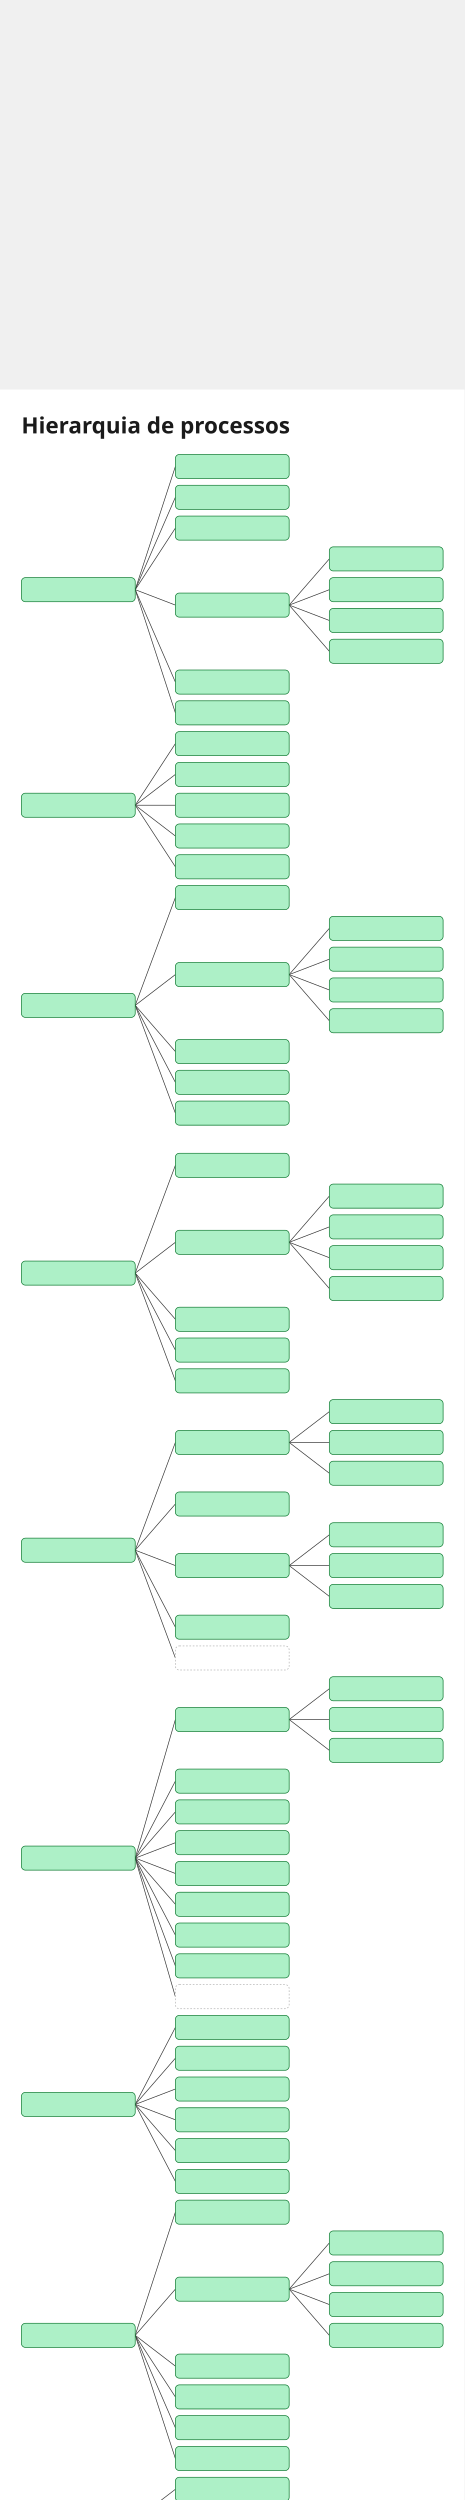
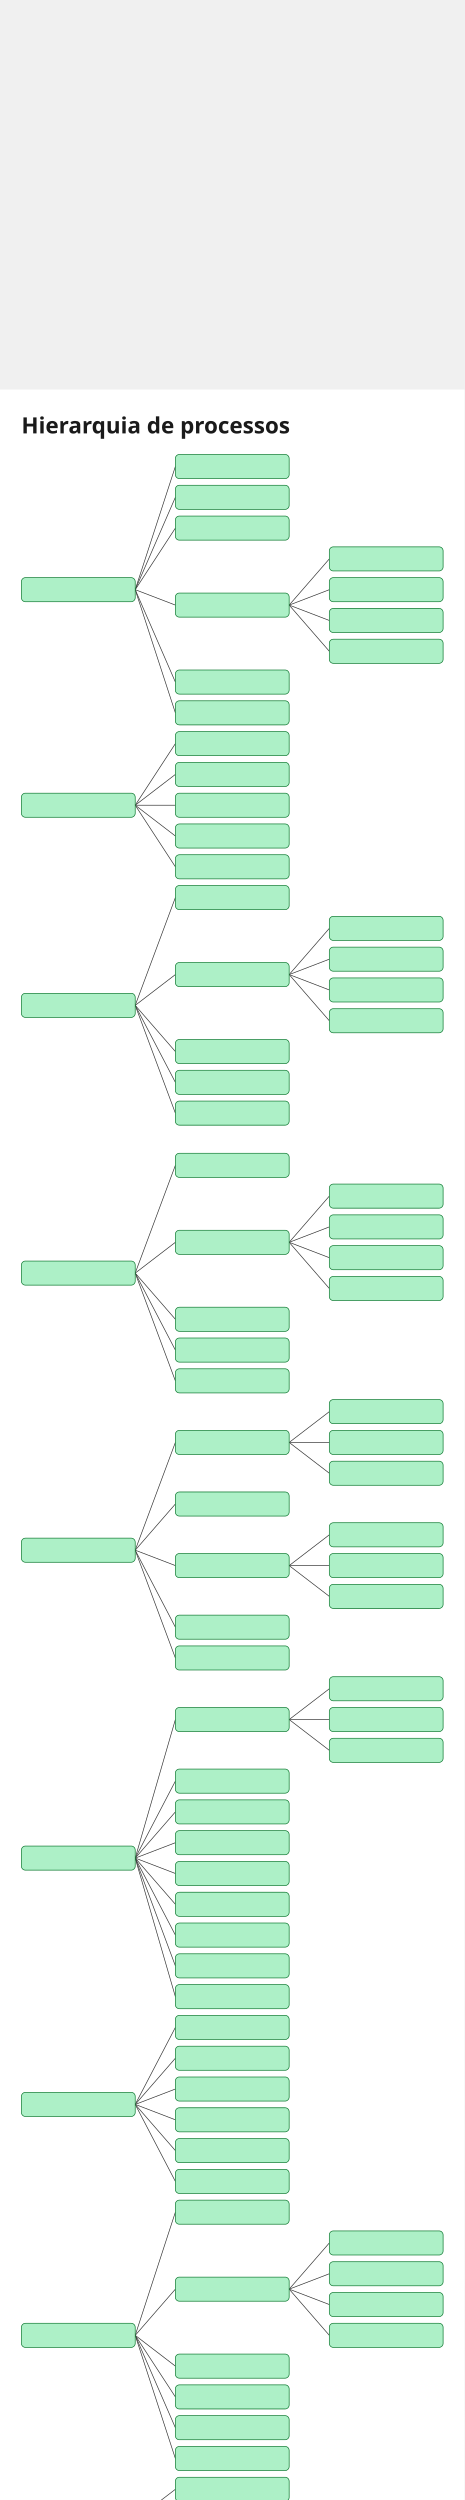
<svg xmlns="http://www.w3.org/2000/svg">
  <g id="f_hier" transform="translate(0,1164)" data-frame="Hierarquia de processos">
    <rect data-type="frame" x="0" y="0" width="1388" height="7470" fill="#ffffff" />
    <text x="64" y="131" font-family="noto_sans" font-size="67" font-weight="bold" fill="#1a1a1a">Hierarquia de processos</text>
    <line x1="404" y1="598" x2="524" y2="230" stroke="#313131" stroke-width="2" data-shape="elbowed" data-start="h_P_01" data-end="h_P_02" data-start-side="right" data-end-side="left" />
    <line x1="404" y1="598" x2="524" y2="322" stroke="#313131" stroke-width="2" data-shape="elbowed" data-start="h_P_01" data-end="h_P_03" data-start-side="right" data-end-side="left" />
    <line x1="404" y1="598" x2="524" y2="414" stroke="#313131" stroke-width="2" data-shape="elbowed" data-start="h_P_01" data-end="h_P_04" data-start-side="right" data-end-side="left" />
    <line x1="404" y1="598" x2="524" y2="644" stroke="#313131" stroke-width="2" data-shape="elbowed" data-start="h_P_01" data-end="h_P_05" data-start-side="right" data-end-side="left" />
    <line x1="404" y1="598" x2="524" y2="874" stroke="#313131" stroke-width="2" data-shape="elbowed" data-start="h_P_01" data-end="h_P_06" data-start-side="right" data-end-side="left" />
    <line x1="404" y1="598" x2="524" y2="966" stroke="#313131" stroke-width="2" data-shape="elbowed" data-start="h_P_01" data-end="h_P_07" data-start-side="right" data-end-side="left" />
    <line x1="404" y1="1242" x2="524" y2="1058" stroke="#313131" stroke-width="2" data-shape="elbowed" data-start="h_P_08" data-end="h_P_09" data-start-side="right" data-end-side="left" />
    <line x1="404" y1="1242" x2="524" y2="1150" stroke="#313131" stroke-width="2" data-shape="elbowed" data-start="h_P_08" data-end="h_P_10" data-start-side="right" data-end-side="left" />
    <line x1="404" y1="1242" x2="524" y2="1242" stroke="#313131" stroke-width="2" data-shape="elbowed" data-start="h_P_08" data-end="h_P_11" data-start-side="right" data-end-side="left" />
    <line x1="404" y1="1242" x2="524" y2="1334" stroke="#313131" stroke-width="2" data-shape="elbowed" data-start="h_P_08" data-end="h_P_12" data-start-side="right" data-end-side="left" />
    <line x1="404" y1="1242" x2="524" y2="1426" stroke="#313131" stroke-width="2" data-shape="elbowed" data-start="h_P_08" data-end="h_P_13" data-start-side="right" data-end-side="left" />
    <line x1="404" y1="1840" x2="524" y2="1518" stroke="#313131" stroke-width="2" data-shape="elbowed" data-start="h_P_14" data-end="h_P_15" data-start-side="right" data-end-side="left" />
    <line x1="404" y1="1840" x2="524" y2="1748" stroke="#313131" stroke-width="2" data-shape="elbowed" data-start="h_P_14" data-end="h_P_16" data-start-side="right" data-end-side="left" />
    <line x1="404" y1="1840" x2="524" y2="1978" stroke="#313131" stroke-width="2" data-shape="elbowed" data-start="h_P_14" data-end="h_P_17" data-start-side="right" data-end-side="left" />
    <line x1="404" y1="1840" x2="524" y2="2070" stroke="#313131" stroke-width="2" data-shape="elbowed" data-start="h_P_14" data-end="h_P_18" data-start-side="right" data-end-side="left" />
    <line x1="404" y1="1840" x2="524" y2="2162" stroke="#313131" stroke-width="2" data-shape="elbowed" data-start="h_P_14" data-end="h_P_19" data-start-side="right" data-end-side="left" />
    <line x1="404" y1="2640" x2="524" y2="2318" stroke="#313131" stroke-width="2" data-shape="elbowed" data-start="h_P_20" data-end="h_P_21" data-start-side="right" data-end-side="left" />
    <line x1="404" y1="2640" x2="524" y2="2548" stroke="#313131" stroke-width="2" data-shape="elbowed" data-start="h_P_20" data-end="h_P_22" data-start-side="right" data-end-side="left" />
    <line x1="404" y1="2640" x2="524" y2="2778" stroke="#313131" stroke-width="2" data-shape="elbowed" data-start="h_P_20" data-end="h_P_23" data-start-side="right" data-end-side="left" />
    <line x1="404" y1="2640" x2="524" y2="2870" stroke="#313131" stroke-width="2" data-shape="elbowed" data-start="h_P_20" data-end="h_P_24" data-start-side="right" data-end-side="left" />
    <line x1="404" y1="2640" x2="524" y2="2962" stroke="#313131" stroke-width="2" data-shape="elbowed" data-start="h_P_20" data-end="h_P_25" data-start-side="right" data-end-side="left" />
    <line x1="404" y1="3468" x2="524" y2="3146" stroke="#313131" stroke-width="2" data-shape="elbowed" data-start="h_P_26" data-end="h_P_27" data-start-side="right" data-end-side="left" />
    <line x1="404" y1="3468" x2="524" y2="3330" stroke="#313131" stroke-width="2" data-shape="elbowed" data-start="h_P_26" data-end="h_P_28" data-start-side="right" data-end-side="left" />
    <line x1="404" y1="3468" x2="524" y2="3514" stroke="#313131" stroke-width="2" data-shape="elbowed" data-start="h_P_26" data-end="h_P_29" data-start-side="right" data-end-side="left" />
    <line x1="404" y1="3468" x2="524" y2="3698" stroke="#313131" stroke-width="2" data-shape="elbowed" data-start="h_P_26" data-end="h_P_30" data-start-side="right" data-end-side="left" />
    <line x1="404" y1="4388" x2="524" y2="3974" stroke="#313131" stroke-width="2" data-shape="elbowed" data-start="h_P_31" data-end="h_P_32" data-start-side="right" data-end-side="left" />
    <line x1="404" y1="4388" x2="524" y2="4158" stroke="#313131" stroke-width="2" data-shape="elbowed" data-start="h_P_31" data-end="h_P_33" data-start-side="right" data-end-side="left" />
    <line x1="404" y1="4388" x2="524" y2="4250" stroke="#313131" stroke-width="2" data-shape="elbowed" data-start="h_P_31" data-end="h_P_34" data-start-side="right" data-end-side="left" />
    <line x1="404" y1="4388" x2="524" y2="4342" stroke="#313131" stroke-width="2" data-shape="elbowed" data-start="h_P_31" data-end="h_P_35" data-start-side="right" data-end-side="left" />
    <line x1="404" y1="4388" x2="524" y2="4434" stroke="#313131" stroke-width="2" data-shape="elbowed" data-start="h_P_31" data-end="h_P_36" data-start-side="right" data-end-side="left" />
    <line x1="404" y1="4388" x2="524" y2="4526" stroke="#313131" stroke-width="2" data-shape="elbowed" data-start="h_P_31" data-end="h_P_37" data-start-side="right" data-end-side="left" />
    <line x1="404" y1="4388" x2="524" y2="4618" stroke="#313131" stroke-width="2" data-shape="elbowed" data-start="h_P_31" data-end="h_P_38" data-start-side="right" data-end-side="left" />
    <line x1="404" y1="4388" x2="524" y2="4710" stroke="#313131" stroke-width="2" data-shape="elbowed" data-start="h_P_31" data-end="h_P_39" data-start-side="right" data-end-side="left" />
    <line x1="404" y1="5124" x2="524" y2="4894" stroke="#313131" stroke-width="2" data-shape="elbowed" data-start="h_P_40" data-end="h_P_41" data-start-side="right" data-end-side="left" />
    <line x1="404" y1="5124" x2="524" y2="4986" stroke="#313131" stroke-width="2" data-shape="elbowed" data-start="h_P_40" data-end="h_P_42" data-start-side="right" data-end-side="left" />
    <line x1="404" y1="5124" x2="524" y2="5078" stroke="#313131" stroke-width="2" data-shape="elbowed" data-start="h_P_40" data-end="h_P_43" data-start-side="right" data-end-side="left" />
    <line x1="404" y1="5124" x2="524" y2="5170" stroke="#313131" stroke-width="2" data-shape="elbowed" data-start="h_P_40" data-end="h_P_44" data-start-side="right" data-end-side="left" />
    <line x1="404" y1="5124" x2="524" y2="5262" stroke="#313131" stroke-width="2" data-shape="elbowed" data-start="h_P_40" data-end="h_P_45" data-start-side="right" data-end-side="left" />
    <line x1="404" y1="5124" x2="524" y2="5354" stroke="#313131" stroke-width="2" data-shape="elbowed" data-start="h_P_40" data-end="h_P_46" data-start-side="right" data-end-side="left" />
    <line x1="404" y1="5814" x2="524" y2="5446" stroke="#313131" stroke-width="2" data-shape="elbowed" data-start="h_P_47" data-end="h_P_48" data-start-side="right" data-end-side="left" />
    <line x1="404" y1="5814" x2="524" y2="5676" stroke="#313131" stroke-width="2" data-shape="elbowed" data-start="h_P_47" data-end="h_P_49" data-start-side="right" data-end-side="left" />
    <line x1="404" y1="5814" x2="524" y2="5906" stroke="#313131" stroke-width="2" data-shape="elbowed" data-start="h_P_47" data-end="h_P_50" data-start-side="right" data-end-side="left" />
    <line x1="404" y1="5814" x2="524" y2="5998" stroke="#313131" stroke-width="2" data-shape="elbowed" data-start="h_P_47" data-end="h_P_51" data-start-side="right" data-end-side="left" />
    <line x1="404" y1="5814" x2="524" y2="6090" stroke="#313131" stroke-width="2" data-shape="elbowed" data-start="h_P_47" data-end="h_P_52" data-start-side="right" data-end-side="left" />
    <line x1="404" y1="5814" x2="524" y2="6182" stroke="#313131" stroke-width="2" data-shape="elbowed" data-start="h_P_47" data-end="h_P_53" data-start-side="right" data-end-side="left" />
    <line x1="404" y1="6366" x2="524" y2="6274" stroke="#313131" stroke-width="2" data-shape="elbowed" data-start="h_P_54" data-end="h_P_55" data-start-side="right" data-end-side="left" />
    <line x1="404" y1="6366" x2="524" y2="6366" stroke="#313131" stroke-width="2" data-shape="elbowed" data-start="h_P_54" data-end="h_P_56" data-start-side="right" data-end-side="left" />
    <line x1="404" y1="6366" x2="524" y2="6458" stroke="#313131" stroke-width="2" data-shape="elbowed" data-start="h_P_54" data-end="h_P_57" data-start-side="right" data-end-side="left" />
    <line x1="864" y1="644" x2="984" y2="506" stroke="#313131" stroke-width="2" data-shape="elbowed" data-start="h_P_05" data-end="h_P_61" data-start-side="right" data-end-side="left" />
    <line x1="864" y1="644" x2="984" y2="598" stroke="#313131" stroke-width="2" data-shape="elbowed" data-start="h_P_05" data-end="h_P_62" data-start-side="right" data-end-side="left" />
    <line x1="864" y1="644" x2="984" y2="690" stroke="#313131" stroke-width="2" data-shape="elbowed" data-start="h_P_05" data-end="h_P_63" data-start-side="right" data-end-side="left" />
    <line x1="864" y1="644" x2="984" y2="782" stroke="#313131" stroke-width="2" data-shape="elbowed" data-start="h_P_05" data-end="h_P_64" data-start-side="right" data-end-side="left" />
    <line x1="864" y1="1748" x2="984" y2="1610" stroke="#313131" stroke-width="2" data-shape="elbowed" data-start="h_P_16" data-end="h_P_65" data-start-side="right" data-end-side="left" />
    <line x1="864" y1="1748" x2="984" y2="1702" stroke="#313131" stroke-width="2" data-shape="elbowed" data-start="h_P_16" data-end="h_P_66" data-start-side="right" data-end-side="left" />
    <line x1="864" y1="1748" x2="984" y2="1794" stroke="#313131" stroke-width="2" data-shape="elbowed" data-start="h_P_16" data-end="h_P_67" data-start-side="right" data-end-side="left" />
    <line x1="864" y1="1748" x2="984" y2="1886" stroke="#313131" stroke-width="2" data-shape="elbowed" data-start="h_P_16" data-end="h_P_68" data-start-side="right" data-end-side="left" />
    <line x1="864" y1="2548" x2="984" y2="2410" stroke="#313131" stroke-width="2" data-shape="elbowed" data-start="h_P_22" data-end="h_P_69" data-start-side="right" data-end-side="left" />
    <line x1="864" y1="2548" x2="984" y2="2502" stroke="#313131" stroke-width="2" data-shape="elbowed" data-start="h_P_22" data-end="h_P_70" data-start-side="right" data-end-side="left" />
    <line x1="864" y1="2548" x2="984" y2="2594" stroke="#313131" stroke-width="2" data-shape="elbowed" data-start="h_P_22" data-end="h_P_71" data-start-side="right" data-end-side="left" />
    <line x1="864" y1="2548" x2="984" y2="2686" stroke="#313131" stroke-width="2" data-shape="elbowed" data-start="h_P_22" data-end="h_P_72" data-start-side="right" data-end-side="left" />
    <line x1="864" y1="3146" x2="984" y2="3054" stroke="#313131" stroke-width="2" data-shape="elbowed" data-start="h_P_27" data-end="h_P_73" data-start-side="right" data-end-side="left" />
    <line x1="864" y1="3146" x2="984" y2="3146" stroke="#313131" stroke-width="2" data-shape="elbowed" data-start="h_P_27" data-end="h_P_74" data-start-side="right" data-end-side="left" />
    <line x1="864" y1="3146" x2="984" y2="3238" stroke="#313131" stroke-width="2" data-shape="elbowed" data-start="h_P_27" data-end="h_P_75" data-start-side="right" data-end-side="left" />
    <line x1="864" y1="3514" x2="984" y2="3422" stroke="#313131" stroke-width="2" data-shape="elbowed" data-start="h_P_29" data-end="h_P_76" data-start-side="right" data-end-side="left" />
    <line x1="864" y1="3514" x2="984" y2="3514" stroke="#313131" stroke-width="2" data-shape="elbowed" data-start="h_P_29" data-end="h_P_77" data-start-side="right" data-end-side="left" />
    <line x1="864" y1="3514" x2="984" y2="3606" stroke="#313131" stroke-width="2" data-shape="elbowed" data-start="h_P_29" data-end="h_P_78" data-start-side="right" data-end-side="left" />
    <line x1="864" y1="3974" x2="984" y2="3882" stroke="#313131" stroke-width="2" data-shape="elbowed" data-start="h_P_32" data-end="h_P_79" data-start-side="right" data-end-side="left" />
    <line x1="864" y1="3974" x2="984" y2="3974" stroke="#313131" stroke-width="2" data-shape="elbowed" data-start="h_P_32" data-end="h_P_80" data-start-side="right" data-end-side="left" />
    <line x1="864" y1="3974" x2="984" y2="4066" stroke="#313131" stroke-width="2" data-shape="elbowed" data-start="h_P_32" data-end="h_P_81" data-start-side="right" data-end-side="left" />
    <line x1="864" y1="5676" x2="984" y2="5538" stroke="#313131" stroke-width="2" data-shape="elbowed" data-start="h_P_49" data-end="h_P_82" data-start-side="right" data-end-side="left" />
    <line x1="864" y1="5676" x2="984" y2="5630" stroke="#313131" stroke-width="2" data-shape="elbowed" data-start="h_P_49" data-end="h_P_83" data-start-side="right" data-end-side="left" />
    <line x1="864" y1="5676" x2="984" y2="5722" stroke="#313131" stroke-width="2" data-shape="elbowed" data-start="h_P_49" data-end="h_P_84" data-start-side="right" data-end-side="left" />
    <line x1="864" y1="5676" x2="984" y2="5814" stroke="#313131" stroke-width="2" data-shape="elbowed" data-start="h_P_49" data-end="h_P_85" data-start-side="right" data-end-side="left" />
    <line x1="404" y1="6660" x2="524" y2="6614" stroke="#313131" stroke-width="2" data-shape="elbowed" data-start="h_P_58" data-end="h_P_86" data-start-side="right" data-end-side="left" />
    <line x1="404" y1="6660" x2="524" y2="6706" stroke="#313131" stroke-width="2" data-shape="elbowed" data-start="h_P_58" data-end="h_P_87" data-start-side="right" data-end-side="left" />
    <line x1="404" y1="6936" x2="524" y2="6798" stroke="#313131" stroke-width="2" data-shape="elbowed" data-start="h_P_59" data-end="h_P_88" data-start-side="right" data-end-side="left" />
    <line x1="404" y1="6936" x2="524" y2="6890" stroke="#313131" stroke-width="2" data-shape="elbowed" data-start="h_P_59" data-end="h_P_89" data-start-side="right" data-end-side="left" />
    <line x1="404" y1="6936" x2="524" y2="6982" stroke="#313131" stroke-width="2" data-shape="elbowed" data-start="h_P_59" data-end="h_P_90" data-start-side="right" data-end-side="left" />
    <line x1="404" y1="7258" x2="524" y2="7166" stroke="#313131" stroke-width="2" data-shape="elbowed" data-start="h_P_60" data-end="h_P_91" data-start-side="right" data-end-side="left" />
    <line x1="404" y1="7258" x2="524" y2="7258" stroke="#313131" stroke-width="2" data-shape="elbowed" data-start="h_P_60" data-end="h_P_92" data-start-side="right" data-end-side="left" />
    <line x1="404" y1="7258" x2="524" y2="7350" stroke="#313131" stroke-width="2" data-shape="elbowed" data-start="h_P_60" data-end="h_P_93" data-start-side="right" data-end-side="left" />
    <line x1="404" y1="3468" x2="524" y2="3790" stroke="#313131" stroke-width="2" data-shape="elbowed" data-start="h_P_26" data-end="h_P_94" data-start-side="right" data-end-side="left" />
    <line x1="404" y1="4388" x2="524" y2="4802" stroke="#313131" stroke-width="2" data-shape="elbowed" data-start="h_P_31" data-end="h_P_95" data-start-side="right" data-end-side="left" />
    <line x1="404" y1="6936" x2="524" y2="7074" stroke="#313131" stroke-width="2" data-shape="elbowed" data-start="h_P_59" data-end="h_P_96" data-start-side="right" data-end-side="left" />
    <rect id="h_P_01" x="64" y="562" width="340" height="72" rx="12" fill="#adf0c7" stroke="#067429" stroke-width="2" data-text-color="#1a1a1a" data-font-family="noto_sans" data-content="&lt;b&gt;1 Arquitetar o ecossistema&lt;/b&gt;&lt;br&gt;Gerente de Parcerias" data-font-size="18" data-text-align="left" />
    <rect id="h_P_02" x="524" y="194" width="340" height="72" rx="12" fill="#adf0c7" stroke="#067429" stroke-width="2" data-text-color="#1a1a1a" data-font-family="noto_sans" data-content="&lt;b&gt;1.1 Mapear a rede de valor e o papel da Wise&lt;/b&gt;&lt;br&gt;Gerente de Parcerias" data-font-size="18" data-text-align="left" />
    <rect id="h_P_03" x="524" y="286" width="340" height="72" rx="12" fill="#adf0c7" stroke="#067429" stroke-width="2" data-text-color="#1a1a1a" data-font-family="noto_sans" data-content="&lt;b&gt;1.2 Desenhar a arquitetura de valor para a indústria&lt;/b&gt;&lt;br&gt;Gerente de Parcerias" data-font-size="18" data-text-align="left" />
    <rect id="h_P_04" x="524" y="378" width="340" height="72" rx="12" fill="#adf0c7" stroke="#067429" stroke-width="2" data-text-color="#1a1a1a" data-font-family="noto_sans" data-content="&lt;b&gt;1.3 Definir o perfil de parceiro ideal&lt;/b&gt;&lt;br&gt;Gerente de Parcerias" data-font-size="18" data-text-align="left" />
    <rect id="h_P_05" x="524" y="608" width="340" height="72" rx="12" fill="#adf0c7" stroke="#067429" stroke-width="2" data-text-color="#1a1a1a" data-font-family="noto_sans" data-content="&lt;b&gt;1.4 Definir as regras do programa&lt;/b&gt;&lt;br&gt;Gerente de Parcerias" data-font-size="18" data-text-align="left" />
    <rect id="h_P_06" x="524" y="838" width="340" height="72" rx="12" fill="#adf0c7" stroke="#067429" stroke-width="2" data-text-color="#1a1a1a" data-font-family="noto_sans" data-content="&lt;b&gt;1.5 Definir o modelo econômico do canal&lt;/b&gt;&lt;br&gt;Gerente de Parcerias" data-font-size="18" data-text-align="left" />
    <rect id="h_P_07" x="524" y="930" width="340" height="72" rx="12" fill="#adf0c7" stroke="#067429" stroke-width="2" data-text-color="#1a1a1a" data-font-family="noto_sans" data-content="&lt;b&gt;1.6 Definir a fase e as metas do programa&lt;/b&gt;&lt;br&gt;Diretor" data-font-size="18" data-text-align="left" />
    <rect id="h_P_08" x="64" y="1206" width="340" height="72" rx="12" fill="#adf0c7" stroke="#067429" stroke-width="2" data-text-color="#1a1a1a" data-font-family="noto_sans" data-content="&lt;b&gt;2 Gerir o programa por rituais&lt;/b&gt;&lt;br&gt;Gerente de Parcerias" data-font-size="18" data-text-align="left" />
    <rect id="h_P_09" x="524" y="1022" width="340" height="72" rx="12" fill="#adf0c7" stroke="#067429" stroke-width="2" data-text-color="#1a1a1a" data-font-family="noto_sans" data-content="&lt;b&gt;2.1 Tratar a fila diária de exceções&lt;/b&gt;&lt;br&gt;Gerente de Parcerias" data-font-size="18" data-text-align="left" />
    <rect id="h_P_10" x="524" y="1114" width="340" height="72" rx="12" fill="#adf0c7" stroke="#067429" stroke-width="2" data-text-color="#1a1a1a" data-font-family="noto_sans" data-content="&lt;b&gt;2.2 Revisar o programa com o Igor&lt;/b&gt;&lt;br&gt;Gerente de Parcerias" data-font-size="18" data-text-align="left" />
    <rect id="h_P_11" x="524" y="1206" width="340" height="72" rx="12" fill="#adf0c7" stroke="#067429" stroke-width="2" data-text-color="#1a1a1a" data-font-family="noto_sans" data-content="&lt;b&gt;2.3 Conduzir a mesa mensal do portfólio&lt;/b&gt;&lt;br&gt;Gerente de Parcerias" data-font-size="18" data-text-align="left" />
    <rect id="h_P_12" x="524" y="1298" width="340" height="72" rx="12" fill="#adf0c7" stroke="#067429" stroke-width="2" data-text-color="#1a1a1a" data-font-family="noto_sans" data-content="&lt;b&gt;2.4 Conduzir o fechamento trimestral&lt;/b&gt;&lt;br&gt;Gerente de Parcerias" data-font-size="18" data-text-align="left" />
    <rect id="h_P_13" x="524" y="1390" width="340" height="72" rx="12" fill="#adf0c7" stroke="#067429" stroke-width="2" data-text-color="#1a1a1a" data-font-family="noto_sans" data-content="&lt;b&gt;2.5 Publicar regras e comunicados&lt;/b&gt;&lt;br&gt;Gerente de Parcerias" data-font-size="18" data-text-align="left" />
    <rect id="h_P_14" x="64" y="1804" width="340" height="72" rx="12" fill="#adf0c7" stroke="#067429" stroke-width="2" data-text-color="#1a1a1a" data-font-family="noto_sans" data-content="&lt;b&gt;3 Medir e aprender&lt;/b&gt;&lt;br&gt;Gerente de Parcerias" data-font-size="18" data-text-align="left" />
    <rect id="h_P_15" x="524" y="1482" width="340" height="72" rx="12" fill="#adf0c7" stroke="#067429" stroke-width="2" data-text-color="#1a1a1a" data-font-family="noto_sans" data-content="&lt;b&gt;3.1 Apurar o CAC e o valor devolvido&lt;/b&gt;&lt;br&gt;Gerente de Parcerias" data-font-size="18" data-text-align="left" />
    <rect id="h_P_16" x="524" y="1712" width="340" height="72" rx="12" fill="#adf0c7" stroke="#067429" stroke-width="2" data-text-color="#1a1a1a" data-font-family="noto_sans" data-content="&lt;b&gt;3.2 Classificar os parceiros no cubo&lt;/b&gt;&lt;br&gt;Gerente de Parcerias" data-font-size="18" data-text-align="left" />
    <rect id="h_P_17" x="524" y="1942" width="340" height="72" rx="12" fill="#adf0c7" stroke="#067429" stroke-width="2" data-text-color="#1a1a1a" data-font-family="noto_sans" data-content="&lt;b&gt;3.3 Ouvir o pulso da relação&lt;/b&gt;&lt;br&gt;Gerente de Parcerias" data-font-size="18" data-text-align="left" />
    <rect id="h_P_18" x="524" y="2034" width="340" height="72" rx="12" fill="#adf0c7" stroke="#067429" stroke-width="2" data-text-color="#1a1a1a" data-font-family="noto_sans" data-content="&lt;b&gt;3.4 Revisar o nível dos parceiros&lt;/b&gt;&lt;br&gt;Gerente de Parcerias" data-font-size="18" data-text-align="left" />
    <rect id="h_P_19" x="524" y="2126" width="340" height="72" rx="12" fill="#adf0c7" stroke="#067429" stroke-width="2" data-text-color="#1a1a1a" data-font-family="noto_sans" data-content="&lt;b&gt;3.5 Medir a saúde do ecossistema e os portões&lt;/b&gt;&lt;br&gt;Gerente de Parcerias" data-font-size="18" data-text-align="left" />
    <rect id="h_P_20" x="64" y="2604" width="340" height="72" rx="12" fill="#adf0c7" stroke="#067429" stroke-width="2" data-text-color="#1a1a1a" data-font-family="noto_sans" data-content="&lt;b&gt;4 Atrair e selecionar parceiros&lt;/b&gt;&lt;br&gt;Gerente de Parcerias" data-font-size="18" data-text-align="left" />
    <rect id="h_P_21" x="524" y="2282" width="340" height="72" rx="12" fill="#adf0c7" stroke="#067429" stroke-width="2" data-text-color="#1a1a1a" data-font-family="noto_sans" data-content="&lt;b&gt;4.1 Manter a lista de candidatos&lt;/b&gt;&lt;br&gt;Gerente de Parcerias" data-font-size="18" data-text-align="left" />
    <rect id="h_P_22" x="524" y="2512" width="340" height="72" rx="12" fill="#adf0c7" stroke="#067429" stroke-width="2" data-text-color="#1a1a1a" data-font-family="noto_sans" data-content="&lt;b&gt;4.2 Qualificar candidato&lt;/b&gt;&lt;br&gt;Gerente de Parcerias" data-font-size="18" data-text-align="left" />
    <rect id="h_P_23" x="524" y="2742" width="340" height="72" rx="12" fill="#adf0c7" stroke="#067429" stroke-width="2" data-text-color="#1a1a1a" data-font-family="noto_sans" data-content="&lt;b&gt;4.3 Conduzir o workshop de alinhamento&lt;/b&gt;&lt;br&gt;Gerente de Parcerias" data-font-size="18" data-text-align="left" />
    <rect id="h_P_24" x="524" y="2834" width="340" height="72" rx="12" fill="#adf0c7" stroke="#067429" stroke-width="2" data-text-color="#1a1a1a" data-font-family="noto_sans" data-content="&lt;b&gt;4.4 Negociar e formalizar o termo&lt;/b&gt;&lt;br&gt;Gerente de Parcerias" data-font-size="18" data-text-align="left" />
    <rect id="h_P_25" x="524" y="2926" width="340" height="72" rx="12" fill="#adf0c7" stroke="#067429" stroke-width="2" data-text-color="#1a1a1a" data-font-family="noto_sans" data-content="&lt;b&gt;4.5 Nutrir candidato&lt;/b&gt;&lt;br&gt;Gerente de Parcerias" data-font-size="18" data-text-align="left" />
    <rect id="h_P_26" x="64" y="3432" width="340" height="72" rx="12" fill="#adf0c7" stroke="#067429" stroke-width="2" data-text-color="#1a1a1a" data-font-family="noto_sans" data-content="&lt;b&gt;5 Integrar e ativar parceiro&lt;/b&gt;&lt;br&gt;Gerente de Parcerias" data-font-size="18" data-text-align="left" />
    <rect id="h_P_27" x="524" y="3110" width="340" height="72" rx="12" fill="#adf0c7" stroke="#067429" stroke-width="2" data-text-color="#1a1a1a" data-font-family="noto_sans" data-content="&lt;b&gt;5.1 Preparar a entrada do parceiro&lt;/b&gt;&lt;br&gt;Gerente de Parcerias" data-font-size="18" data-text-align="left" />
    <rect id="h_P_28" x="524" y="3294" width="340" height="72" rx="12" fill="#adf0c7" stroke="#067429" stroke-width="2" data-text-color="#1a1a1a" data-font-family="noto_sans" data-content="&lt;b&gt;5.2 Conduzir o encontro de alinhamento&lt;/b&gt;&lt;br&gt;Gerente de Parcerias" data-font-size="18" data-text-align="left" />
    <rect id="h_P_29" x="524" y="3478" width="340" height="72" rx="12" fill="#adf0c7" stroke="#067429" stroke-width="2" data-text-color="#1a1a1a" data-font-family="noto_sans" data-content="&lt;b&gt;5.3 Ensinar o parceiro a indicar&lt;/b&gt;&lt;br&gt;Gerente de Parcerias" data-font-size="18" data-text-align="left" />
    <rect id="h_P_30" x="524" y="3662" width="340" height="72" rx="12" fill="#adf0c7" stroke="#067429" stroke-width="2" data-text-color="#1a1a1a" data-font-family="noto_sans" data-content="&lt;b&gt;5.4 Declarar a ativação ou estender o plano&lt;/b&gt;&lt;br&gt;Gerente de Parcerias" data-font-size="18" data-text-align="left" />
    <rect id="h_P_31" x="64" y="4352" width="340" height="72" rx="12" fill="#adf0c7" stroke="#067429" stroke-width="2" data-text-color="#1a1a1a" data-font-family="noto_sans" data-content="&lt;b&gt;6 Gerar oportunidades no ecossistema&lt;/b&gt;&lt;br&gt;Gerente de Parcerias" data-font-size="18" data-text-align="left" />
    <rect id="h_P_32" x="524" y="3938" width="340" height="72" rx="12" fill="#adf0c7" stroke="#067429" stroke-width="2" data-text-color="#1a1a1a" data-font-family="noto_sans" data-content="&lt;b&gt;6.1 Receber e qualificar a oportunidade&lt;/b&gt;&lt;br&gt;Gerente de Parcerias" data-font-size="18" data-text-align="left" />
    <rect id="h_P_33" x="524" y="4122" width="340" height="72" rx="12" fill="#adf0c7" stroke="#067429" stroke-width="2" data-text-color="#1a1a1a" data-font-family="noto_sans" data-content="&lt;b&gt;6.2 Entregar o lead ao closer&lt;/b&gt;&lt;br&gt;Gerente de Parcerias" data-font-size="18" data-text-align="left" />
    <rect id="h_P_34" x="524" y="4214" width="340" height="72" rx="12" fill="#adf0c7" stroke="#067429" stroke-width="2" data-text-color="#1a1a1a" data-font-family="noto_sans" data-content="&lt;b&gt;6.3 Fechar o ciclo com o parceiro&lt;/b&gt;&lt;br&gt;Gerente de Parcerias" data-font-size="18" data-text-align="left" />
    <rect id="h_P_35" x="524" y="4306" width="340" height="72" rx="12" fill="#adf0c7" stroke="#067429" stroke-width="2" data-text-color="#1a1a1a" data-font-family="noto_sans" data-content="&lt;b&gt;6.4 Atender necessidade do cliente pela Prateleira&lt;/b&gt;&lt;br&gt;Gerente de Parcerias" data-font-size="18" data-text-align="left" />
    <rect id="h_P_36" x="524" y="4398" width="340" height="72" rx="12" fill="#adf0c7" stroke="#067429" stroke-width="2" data-text-color="#1a1a1a" data-font-family="noto_sans" data-content="&lt;b&gt;6.5 Indicar cliente do grupo ao parceiro&lt;/b&gt;&lt;br&gt;Gerente de Parcerias" data-font-size="18" data-text-align="left" />
    <rect id="h_P_37" x="524" y="4490" width="340" height="72" rx="12" fill="#adf0c7" stroke="#067429" stroke-width="2" data-text-color="#1a1a1a" data-font-family="noto_sans" data-content="&lt;b&gt;6.6 Gerar jogadas a partir do cruzamento de carteiras&lt;/b&gt;&lt;br&gt;Gerente de Parcerias" data-font-size="18" data-text-align="left" />
    <rect id="h_P_38" x="524" y="4582" width="340" height="72" rx="12" fill="#adf0c7" stroke="#067429" stroke-width="2" data-text-color="#1a1a1a" data-font-family="noto_sans" data-content="&lt;b&gt;6.7 Pagar a comissão&lt;/b&gt;&lt;br&gt;Financeiro" data-font-size="18" data-text-align="left" />
    <rect id="h_P_39" x="524" y="4674" width="340" height="72" rx="12" fill="#adf0c7" stroke="#067429" stroke-width="2" data-text-color="#1a1a1a" data-font-family="noto_sans" data-content="&lt;b&gt;6.8 Checar o cliente aos 6 e 12 meses&lt;/b&gt;&lt;br&gt;Gerente de Parcerias" data-font-size="18" data-text-align="left" />
    <rect id="h_P_40" x="64" y="5088" width="340" height="72" rx="12" fill="#adf0c7" stroke="#067429" stroke-width="2" data-text-color="#1a1a1a" data-font-family="noto_sans" data-content="&lt;b&gt;7 Desenvolver o parceiro&lt;/b&gt;&lt;br&gt;Gerente de Parcerias" data-font-size="18" data-text-align="left" />
    <rect id="h_P_41" x="524" y="4858" width="340" height="72" rx="12" fill="#adf0c7" stroke="#067429" stroke-width="2" data-text-color="#1a1a1a" data-font-family="noto_sans" data-content="&lt;b&gt;7.1 Aplicar a jogada do tipo&lt;/b&gt;&lt;br&gt;Gerente de Parcerias" data-font-size="18" data-text-align="left" />
    <rect id="h_P_42" x="524" y="4950" width="340" height="72" rx="12" fill="#adf0c7" stroke="#067429" stroke-width="2" data-text-color="#1a1a1a" data-font-family="noto_sans" data-content="&lt;b&gt;7.2 Revisar a parceria com o parceiro&lt;/b&gt;&lt;br&gt;Gerente de Parcerias" data-font-size="18" data-text-align="left" />
    <rect id="h_P_43" x="524" y="5042" width="340" height="72" rx="12" fill="#adf0c7" stroke="#067429" stroke-width="2" data-text-color="#1a1a1a" data-font-family="noto_sans" data-content="&lt;b&gt;7.3 Planejar e executar ações conjuntas&lt;/b&gt;&lt;br&gt;Gerente de Parcerias" data-font-size="18" data-text-align="left" />
    <rect id="h_P_44" x="524" y="5134" width="340" height="72" rx="12" fill="#adf0c7" stroke="#067429" stroke-width="2" data-text-color="#1a1a1a" data-font-family="noto_sans" data-content="&lt;b&gt;7.4 Conduzir o ciclo do Base Ativa&lt;/b&gt;&lt;br&gt;Gerente de Parcerias" data-font-size="18" data-text-align="left" />
    <rect id="h_P_45" x="524" y="5226" width="340" height="72" rx="12" fill="#adf0c7" stroke="#067429" stroke-width="2" data-text-color="#1a1a1a" data-font-family="noto_sans" data-content="&lt;b&gt;7.5 Evoluir o nível e o pacote&lt;/b&gt;&lt;br&gt;Gerente de Parcerias" data-font-size="18" data-text-align="left" />
    <rect id="h_P_46" x="524" y="5318" width="340" height="72" rx="12" fill="#adf0c7" stroke="#067429" stroke-width="2" data-text-color="#1a1a1a" data-font-family="noto_sans" data-content="&lt;b&gt;7.6 Manter a cadência de contato com o parceiro&lt;/b&gt;&lt;br&gt;Gerente de Parcerias" data-font-size="18" data-text-align="left" />
    <rect id="h_P_47" x="64" y="5778" width="340" height="72" rx="12" fill="#adf0c7" stroke="#067429" stroke-width="2" data-text-color="#1a1a1a" data-font-family="noto_sans" data-content="&lt;b&gt;8 Cultivar a comunidade Wise Partners&lt;/b&gt;&lt;br&gt;Gerente de Parcerias" data-font-size="18" data-text-align="left" />
    <rect id="h_P_48" x="524" y="5410" width="340" height="72" rx="12" fill="#adf0c7" stroke="#067429" stroke-width="2" data-text-color="#1a1a1a" data-font-family="noto_sans" data-content="&lt;b&gt;8.1 Definir o objetivo da comunidade por fase&lt;/b&gt;&lt;br&gt;Gerente de Parcerias" data-font-size="18" data-text-align="left" />
    <rect id="h_P_49" x="524" y="5640" width="340" height="72" rx="12" fill="#adf0c7" stroke="#067429" stroke-width="2" data-text-color="#1a1a1a" data-font-family="noto_sans" data-content="&lt;b&gt;8.2 Conduzir os rituais da comunidade&lt;/b&gt;&lt;br&gt;Gerente de Parcerias" data-font-size="18" data-text-align="left" />
    <rect id="h_P_50" x="524" y="5870" width="340" height="72" rx="12" fill="#adf0c7" stroke="#067429" stroke-width="2" data-text-color="#1a1a1a" data-font-family="noto_sans" data-content="&lt;b&gt;8.3 Tornar visível o dar entre parceiros&lt;/b&gt;&lt;br&gt;Gerente de Parcerias" data-font-size="18" data-text-align="left" />
    <rect id="h_P_51" x="524" y="5962" width="340" height="72" rx="12" fill="#adf0c7" stroke="#067429" stroke-width="2" data-text-color="#1a1a1a" data-font-family="noto_sans" data-content="&lt;b&gt;8.4 Reconhecer por status, rede e acesso&lt;/b&gt;&lt;br&gt;Gerente de Parcerias" data-font-size="18" data-text-align="left" />
    <rect id="h_P_52" x="524" y="6054" width="340" height="72" rx="12" fill="#adf0c7" stroke="#067429" stroke-width="2" data-text-color="#1a1a1a" data-font-family="noto_sans" data-content="&lt;b&gt;8.5 Apresentar parceiros entre si&lt;/b&gt;&lt;br&gt;Gerente de Parcerias" data-font-size="18" data-text-align="left" />
    <rect id="h_P_53" x="524" y="6146" width="340" height="72" rx="12" fill="#adf0c7" stroke="#067429" stroke-width="2" data-text-color="#1a1a1a" data-font-family="noto_sans" data-content="&lt;b&gt;8.6 Receber parceiros em encontros pequenos&lt;/b&gt;&lt;br&gt;Gerente de Parcerias" data-font-size="18" data-text-align="left" />
    <rect id="h_P_54" x="64" y="6330" width="340" height="72" rx="12" fill="#adf0c7" stroke="#067429" stroke-width="2" data-text-color="#1a1a1a" data-font-family="noto_sans" data-content="&lt;b&gt;9 Reter ou encerrar a parceria&lt;/b&gt;&lt;br&gt;Gerente de Parcerias" data-font-size="18" data-text-align="left" />
    <rect id="h_P_55" x="524" y="6238" width="340" height="72" rx="12" fill="#adf0c7" stroke="#067429" stroke-width="2" data-text-color="#1a1a1a" data-font-family="noto_sans" data-content="&lt;b&gt;9.1 Retomar parceiro em risco pela abordagem do tipo&lt;/b&gt;&lt;br&gt;Gerente de Parcerias" data-font-size="18" data-text-align="left" />
    <rect id="h_P_56" x="524" y="6330" width="340" height="72" rx="12" fill="#adf0c7" stroke="#067429" stroke-width="2" data-text-color="#1a1a1a" data-font-family="noto_sans" data-content="&lt;b&gt;9.2 Desligar parceiro&lt;/b&gt;&lt;br&gt;Gerente de Parcerias" data-font-size="18" data-text-align="left" />
    <rect id="h_P_57" x="524" y="6422" width="340" height="72" rx="12" fill="#adf0c7" stroke="#067429" stroke-width="2" data-text-color="#1a1a1a" data-font-family="noto_sans" data-content="&lt;b&gt;9.3 Encerrar a parceria a pedido&lt;/b&gt;&lt;br&gt;Gerente de Parcerias" data-font-size="18" data-text-align="left" />
    <rect id="h_P_58" x="64" y="6624" width="340" height="72" rx="12" fill="#adf0c7" stroke="#067429" stroke-width="2" data-text-color="#1a1a1a" data-font-family="noto_sans" data-content="&lt;b&gt;10 Manter a Prateleira de fornecedores&lt;/b&gt;&lt;br&gt;Gerente de Parcerias" data-font-size="18" data-text-align="left" />
    <rect id="h_P_59" x="64" y="6900" width="340" height="72" rx="12" fill="#adf0c7" stroke="#067429" stroke-width="2" data-text-color="#1a1a1a" data-font-family="noto_sans" data-content="&lt;b&gt;11 Equipar o parceiro para indicar&lt;/b&gt;&lt;br&gt;Gerente de Parcerias" data-font-size="18" data-text-align="left" />
    <rect id="h_P_60" x="64" y="7222" width="340" height="72" rx="12" fill="#adf0c7" stroke="#067429" stroke-width="2" data-text-color="#1a1a1a" data-font-family="noto_sans" data-content="&lt;b&gt;12 Operar o portal no centro da gestão&lt;/b&gt;&lt;br&gt;Gerente de Parcerias" data-font-size="18" data-text-align="left" />
    <rect id="h_P_61" x="984" y="470" width="340" height="72" rx="12" fill="#adf0c7" stroke="#067429" stroke-width="2" data-text-color="#1a1a1a" data-font-family="noto_sans" data-content="&lt;b&gt;1.4.1 Definir níveis, pacotes e contrapartidas&lt;/b&gt;&lt;br&gt;Gerente de Parcerias" data-font-size="18" data-text-align="left" />
    <rect id="h_P_62" x="984" y="562" width="340" height="72" rx="12" fill="#adf0c7" stroke="#067429" stroke-width="2" data-text-color="#1a1a1a" data-font-family="noto_sans" data-content="&lt;b&gt;1.4.2 Fixar a regra única de comissão e a contrapartida da Prateleira&lt;/b&gt;&lt;br&gt;Gerente de Parcerias" data-font-size="18" data-text-align="left" />
    <rect id="h_P_63" x="984" y="654" width="340" height="72" rx="12" fill="#adf0c7" stroke="#067429" stroke-width="2" data-text-color="#1a1a1a" data-font-family="noto_sans" data-content="&lt;b&gt;1.4.3 Escrever o regulamento curto e a política de dados&lt;/b&gt;&lt;br&gt;Gerente de Parcerias" data-font-size="18" data-text-align="left" />
    <rect id="h_P_64" x="984" y="746" width="340" height="72" rx="12" fill="#adf0c7" stroke="#067429" stroke-width="2" data-text-color="#1a1a1a" data-font-family="noto_sans" data-content="&lt;b&gt;1.4.4 Manter o termo-quadro&lt;/b&gt;&lt;br&gt;Gerente de Parcerias" data-font-size="18" data-text-align="left" />
    <rect id="h_P_65" x="984" y="1574" width="340" height="72" rx="12" fill="#adf0c7" stroke="#067429" stroke-width="2" data-text-color="#1a1a1a" data-font-family="noto_sans" data-content="&lt;b&gt;3.2.1 Calcular o Valor&lt;/b&gt;&lt;br&gt;Gerente de Parcerias" data-font-size="18" data-text-align="left" />
    <rect id="h_P_66" x="984" y="1666" width="340" height="72" rx="12" fill="#adf0c7" stroke="#067429" stroke-width="2" data-text-color="#1a1a1a" data-font-family="noto_sans" data-content="&lt;b&gt;3.2.2 Calcular o Ritmo&lt;/b&gt;&lt;br&gt;Gerente de Parcerias" data-font-size="18" data-text-align="left" />
    <rect id="h_P_67" x="984" y="1758" width="340" height="72" rx="12" fill="#adf0c7" stroke="#067429" stroke-width="2" data-text-color="#1a1a1a" data-font-family="noto_sans" data-content="&lt;b&gt;3.2.3 Calcular a Relação&lt;/b&gt;&lt;br&gt;Gerente de Parcerias" data-font-size="18" data-text-align="left" />
    <rect id="h_P_68" x="984" y="1850" width="340" height="72" rx="12" fill="#adf0c7" stroke="#067429" stroke-width="2" data-text-color="#1a1a1a" data-font-family="noto_sans" data-content="&lt;b&gt;3.2.4 Ler o tipo e sugerir a jogada&lt;/b&gt;&lt;br&gt;Gerente de Parcerias" data-font-size="18" data-text-align="left" />
    <rect id="h_P_69" x="984" y="2374" width="340" height="72" rx="12" fill="#adf0c7" stroke="#067429" stroke-width="2" data-text-color="#1a1a1a" data-font-family="noto_sans" data-content="&lt;b&gt;4.2.1 Pontuar o scorecard&lt;/b&gt;&lt;br&gt;Gerente de Parcerias" data-font-size="18" data-text-align="left" />
    <rect id="h_P_70" x="984" y="2466" width="340" height="72" rx="12" fill="#adf0c7" stroke="#067429" stroke-width="2" data-text-color="#1a1a1a" data-font-family="noto_sans" data-content="&lt;b&gt;4.2.2 Preencher a ficha de jogo&lt;/b&gt;&lt;br&gt;Gerente de Parcerias" data-font-size="18" data-text-align="left" />
    <rect id="h_P_71" x="984" y="2558" width="340" height="72" rx="12" fill="#adf0c7" stroke="#067429" stroke-width="2" data-text-color="#1a1a1a" data-font-family="noto_sans" data-content="&lt;b&gt;4.2.3 Estimar a sobreposição de carteiras&lt;/b&gt;&lt;br&gt;Gerente de Parcerias" data-font-size="18" data-text-align="left" />
    <rect id="h_P_72" x="984" y="2650" width="340" height="72" rx="12" fill="#adf0c7" stroke="#067429" stroke-width="2" data-text-color="#1a1a1a" data-font-family="noto_sans" data-content="&lt;b&gt;4.2.4 Ler o comportamento do candidato&lt;/b&gt;&lt;br&gt;Gerente de Parcerias" data-font-size="18" data-text-align="left" />
    <rect id="h_P_73" x="984" y="3018" width="340" height="72" rx="12" fill="#adf0c7" stroke="#067429" stroke-width="2" data-text-color="#1a1a1a" data-font-family="noto_sans" data-content="&lt;b&gt;5.1.1 Incluir o parceiro na comunidade&lt;/b&gt;&lt;br&gt;Gerente de Parcerias" data-font-size="18" data-text-align="left" />
    <rect id="h_P_74" x="984" y="3110" width="340" height="72" rx="12" fill="#adf0c7" stroke="#067429" stroke-width="2" data-text-color="#1a1a1a" data-font-family="noto_sans" data-content="&lt;b&gt;5.1.2 Recolher a apresentação de vendas do parceiro&lt;/b&gt;&lt;br&gt;Gerente de Parcerias" data-font-size="18" data-text-align="left" />
    <rect id="h_P_75" x="984" y="3202" width="340" height="72" rx="12" fill="#adf0c7" stroke="#067429" stroke-width="2" data-text-color="#1a1a1a" data-font-family="noto_sans" data-content="&lt;b&gt;5.1.3 Publicar a ficha na Prateleira e entregar o link&lt;/b&gt;&lt;br&gt;Gerente de Parcerias" data-font-size="18" data-text-align="left" />
    <rect id="h_P_76" x="984" y="3386" width="340" height="72" rx="12" fill="#adf0c7" stroke="#067429" stroke-width="2" data-text-color="#1a1a1a" data-font-family="noto_sans" data-content="&lt;b&gt;5.3.1 Mostrar o perfil do cliente ideal de cada empresa&lt;/b&gt;&lt;br&gt;Gerente de Parcerias" data-font-size="18" data-text-align="left" />
    <rect id="h_P_77" x="984" y="3478" width="340" height="72" rx="12" fill="#adf0c7" stroke="#067429" stroke-width="2" data-text-color="#1a1a1a" data-font-family="noto_sans" data-content="&lt;b&gt;5.3.2 Ensinar as frases que reconhecem a dor&lt;/b&gt;&lt;br&gt;Gerente de Parcerias" data-font-size="18" data-text-align="left" />
    <rect id="h_P_78" x="984" y="3570" width="340" height="72" rx="12" fill="#adf0c7" stroke="#067429" stroke-width="2" data-text-color="#1a1a1a" data-font-family="noto_sans" data-content="&lt;b&gt;5.3.3 Entregar a mensagem pronta de indicação&lt;/b&gt;&lt;br&gt;Gerente de Parcerias" data-font-size="18" data-text-align="left" />
    <rect id="h_P_79" x="984" y="3846" width="340" height="72" rx="12" fill="#adf0c7" stroke="#067429" stroke-width="2" data-text-color="#1a1a1a" data-font-family="noto_sans" data-content="&lt;b&gt;6.1.1 Registrar a oportunidade com a porta de origem&lt;/b&gt;&lt;br&gt;Gerente de Parcerias" data-font-size="18" data-text-align="left" />
    <rect id="h_P_80" x="984" y="3938" width="340" height="72" rx="12" fill="#adf0c7" stroke="#067429" stroke-width="2" data-text-color="#1a1a1a" data-font-family="noto_sans" data-content="&lt;b&gt;6.1.2 Agradecer e confirmar ao parceiro&lt;/b&gt;&lt;br&gt;Gerente de Parcerias" data-font-size="18" data-text-align="left" />
    <rect id="h_P_81" x="984" y="4030" width="340" height="72" rx="12" fill="#adf0c7" stroke="#067429" stroke-width="2" data-text-color="#1a1a1a" data-font-family="noto_sans" data-content="&lt;b&gt;6.1.3 Validar duplicidade e ICP&lt;/b&gt;&lt;br&gt;Gerente de Parcerias" data-font-size="18" data-text-align="left" />
    <rect id="h_P_82" x="984" y="5502" width="340" height="72" rx="12" fill="#adf0c7" stroke="#067429" stroke-width="2" data-text-color="#1a1a1a" data-font-family="noto_sans" data-content="&lt;b&gt;8.2.1 Publicar o comunicado do mês&lt;/b&gt;&lt;br&gt;Gerente de Parcerias" data-font-size="18" data-text-align="left" />
    <rect id="h_P_83" x="984" y="5594" width="340" height="72" rx="12" fill="#adf0c7" stroke="#067429" stroke-width="2" data-text-color="#1a1a1a" data-font-family="noto_sans" data-content="&lt;b&gt;8.2.2 Conduzir o encontro trimestral de parceiros&lt;/b&gt;&lt;br&gt;Gerente de Parcerias" data-font-size="18" data-text-align="left" />
    <rect id="h_P_84" x="984" y="5686" width="340" height="72" rx="12" fill="#adf0c7" stroke="#067429" stroke-width="2" data-text-color="#1a1a1a" data-font-family="noto_sans" data-content="&lt;b&gt;8.2.3 Abrir a mentoria mensal à carteira dos parceiros&lt;/b&gt;&lt;br&gt;Gerente de Parcerias" data-font-size="18" data-text-align="left" />
    <rect id="h_P_85" x="984" y="5778" width="340" height="72" rx="12" fill="#adf0c7" stroke="#067429" stroke-width="2" data-text-color="#1a1a1a" data-font-family="noto_sans" data-content="&lt;b&gt;8.2.4 Convidar os parceiros às formações internas do grupo Tríade&lt;/b&gt;&lt;br&gt;Gerente de Parcerias" data-font-size="18" data-text-align="left" />
    <rect id="h_P_86" x="524" y="6578" width="340" height="72" rx="12" fill="#adf0c7" stroke="#067429" stroke-width="2" data-text-color="#1a1a1a" data-font-family="noto_sans" data-content="&lt;b&gt;10.1 Verificar a ficha do fornecedor&lt;/b&gt;&lt;br&gt;Gerente de Parcerias" data-font-size="18" data-text-align="left" />
    <rect id="h_P_87" x="524" y="6670" width="340" height="72" rx="12" fill="#adf0c7" stroke="#067429" stroke-width="2" data-text-color="#1a1a1a" data-font-family="noto_sans" data-content="&lt;b&gt;10.2 Revisar a permanência na Prateleira&lt;/b&gt;&lt;br&gt;Gerente de Parcerias" data-font-size="18" data-text-align="left" />
    <rect id="h_P_88" x="524" y="6762" width="340" height="72" rx="12" fill="#adf0c7" stroke="#067429" stroke-width="2" data-text-color="#1a1a1a" data-font-family="noto_sans" data-content="&lt;b&gt;11.1 Manter trilhas e certificação&lt;/b&gt;&lt;br&gt;Gerente de Parcerias" data-font-size="18" data-text-align="left" />
    <rect id="h_P_89" x="524" y="6854" width="340" height="72" rx="12" fill="#adf0c7" stroke="#067429" stroke-width="2" data-text-color="#1a1a1a" data-font-family="noto_sans" data-content="&lt;b&gt;11.2 Manter o kit de vendas e o simulador de ganho&lt;/b&gt;&lt;br&gt;Gerente de Parcerias" data-font-size="18" data-text-align="left" />
    <rect id="h_P_90" x="524" y="6946" width="340" height="72" rx="12" fill="#adf0c7" stroke="#067429" stroke-width="2" data-text-color="#1a1a1a" data-font-family="noto_sans" data-content="&lt;b&gt;11.3 Manter o perfil do cliente ideal e as frases&lt;/b&gt;&lt;br&gt;Gerente de Parcerias" data-font-size="18" data-text-align="left" />
    <rect id="h_P_91" x="524" y="7130" width="340" height="72" rx="12" fill="#adf0c7" stroke="#067429" stroke-width="2" data-text-color="#1a1a1a" data-font-family="noto_sans" data-content="&lt;b&gt;12.1 Manter as regras e automações&lt;/b&gt;&lt;br&gt;Gerente de Parcerias" data-font-size="18" data-text-align="left" />
    <rect id="h_P_92" x="524" y="7222" width="340" height="72" rx="12" fill="#adf0c7" stroke="#067429" stroke-width="2" data-text-color="#1a1a1a" data-font-family="noto_sans" data-content="&lt;b&gt;12.2 Proteger dados e privacidade&lt;/b&gt;&lt;br&gt;Gerente de Parcerias" data-font-size="18" data-text-align="left" />
    <rect id="h_P_93" x="524" y="7314" width="340" height="72" rx="12" fill="#adf0c7" stroke="#067429" stroke-width="2" data-text-color="#1a1a1a" data-font-family="noto_sans" data-content="&lt;b&gt;12.3 Registrar contrato, versão ou acesso novo&lt;/b&gt;&lt;br&gt;Gerente de Parcerias" data-font-size="18" data-text-align="left" />
-     <rect id="h_P_94" x="524" y="3754" width="340" height="72" rx="12" fill="#ffffff" stroke="#b0b0b0" stroke-width="2" stroke-dasharray="5,5" data-text-color="#595959" data-font-family="noto_sans" data-content="&lt;b&gt;5.5 Executar o plano de ativação de 90 dias&lt;/b&gt;&lt;br&gt;Gerente de Parcerias" data-font-size="18" data-text-align="left" />
-     <rect id="h_P_95" x="524" y="4766" width="340" height="72" rx="12" fill="#ffffff" stroke="#b0b0b0" stroke-width="2" stroke-dasharray="5,5" data-text-color="#595959" data-font-family="noto_sans" data-content="&lt;b&gt;6.9 Conduzir o diagnóstico do cliente do parceiro&lt;/b&gt;&lt;br&gt;Gerente de Parcerias" data-font-size="18" data-text-align="left" />
-     <rect id="h_P_96" x="524" y="7038" width="340" height="72" rx="12" fill="#ffffff" stroke="#b0b0b0" stroke-width="2" stroke-dasharray="5,5" data-text-color="#595959" data-font-family="noto_sans" data-content="&lt;b&gt;11.4 Manter o kit de convite ao diagnóstico&lt;/b&gt;&lt;br&gt;Gerente de Parcerias" data-font-size="18" data-text-align="left" />
+     <rect id="h_P_94" x="524" y="3754" width="340" height="72" rx="12" fill="#adf0c7" stroke="#067429" stroke-width="2" data-text-color="#1a1a1a" data-font-family="noto_sans" data-content="&lt;b&gt;5.5 Conduzir o plano de ativação de 90 dias&lt;/b&gt;&lt;br&gt;Gerente de Parcerias" data-font-size="18" data-text-align="left" />
+     <rect id="h_P_95" x="524" y="4766" width="340" height="72" rx="12" fill="#adf0c7" stroke="#067429" stroke-width="2" data-text-color="#1a1a1a" data-font-family="noto_sans" data-content="&lt;b&gt;6.9 Conduzir o diagnóstico do cliente do parceiro&lt;/b&gt;&lt;br&gt;Gerente de Parcerias" data-font-size="18" data-text-align="left" />
+     <rect id="h_P_96" x="524" y="7038" width="340" height="72" rx="12" fill="#adf0c7" stroke="#067429" stroke-width="2" data-text-color="#1a1a1a" data-font-family="noto_sans" data-content="&lt;b&gt;11.4 Manter o kit de convite ao diagnóstico&lt;/b&gt;&lt;br&gt;Gerente de Parcerias" data-font-size="18" data-text-align="left" />
  </g>
</svg>
